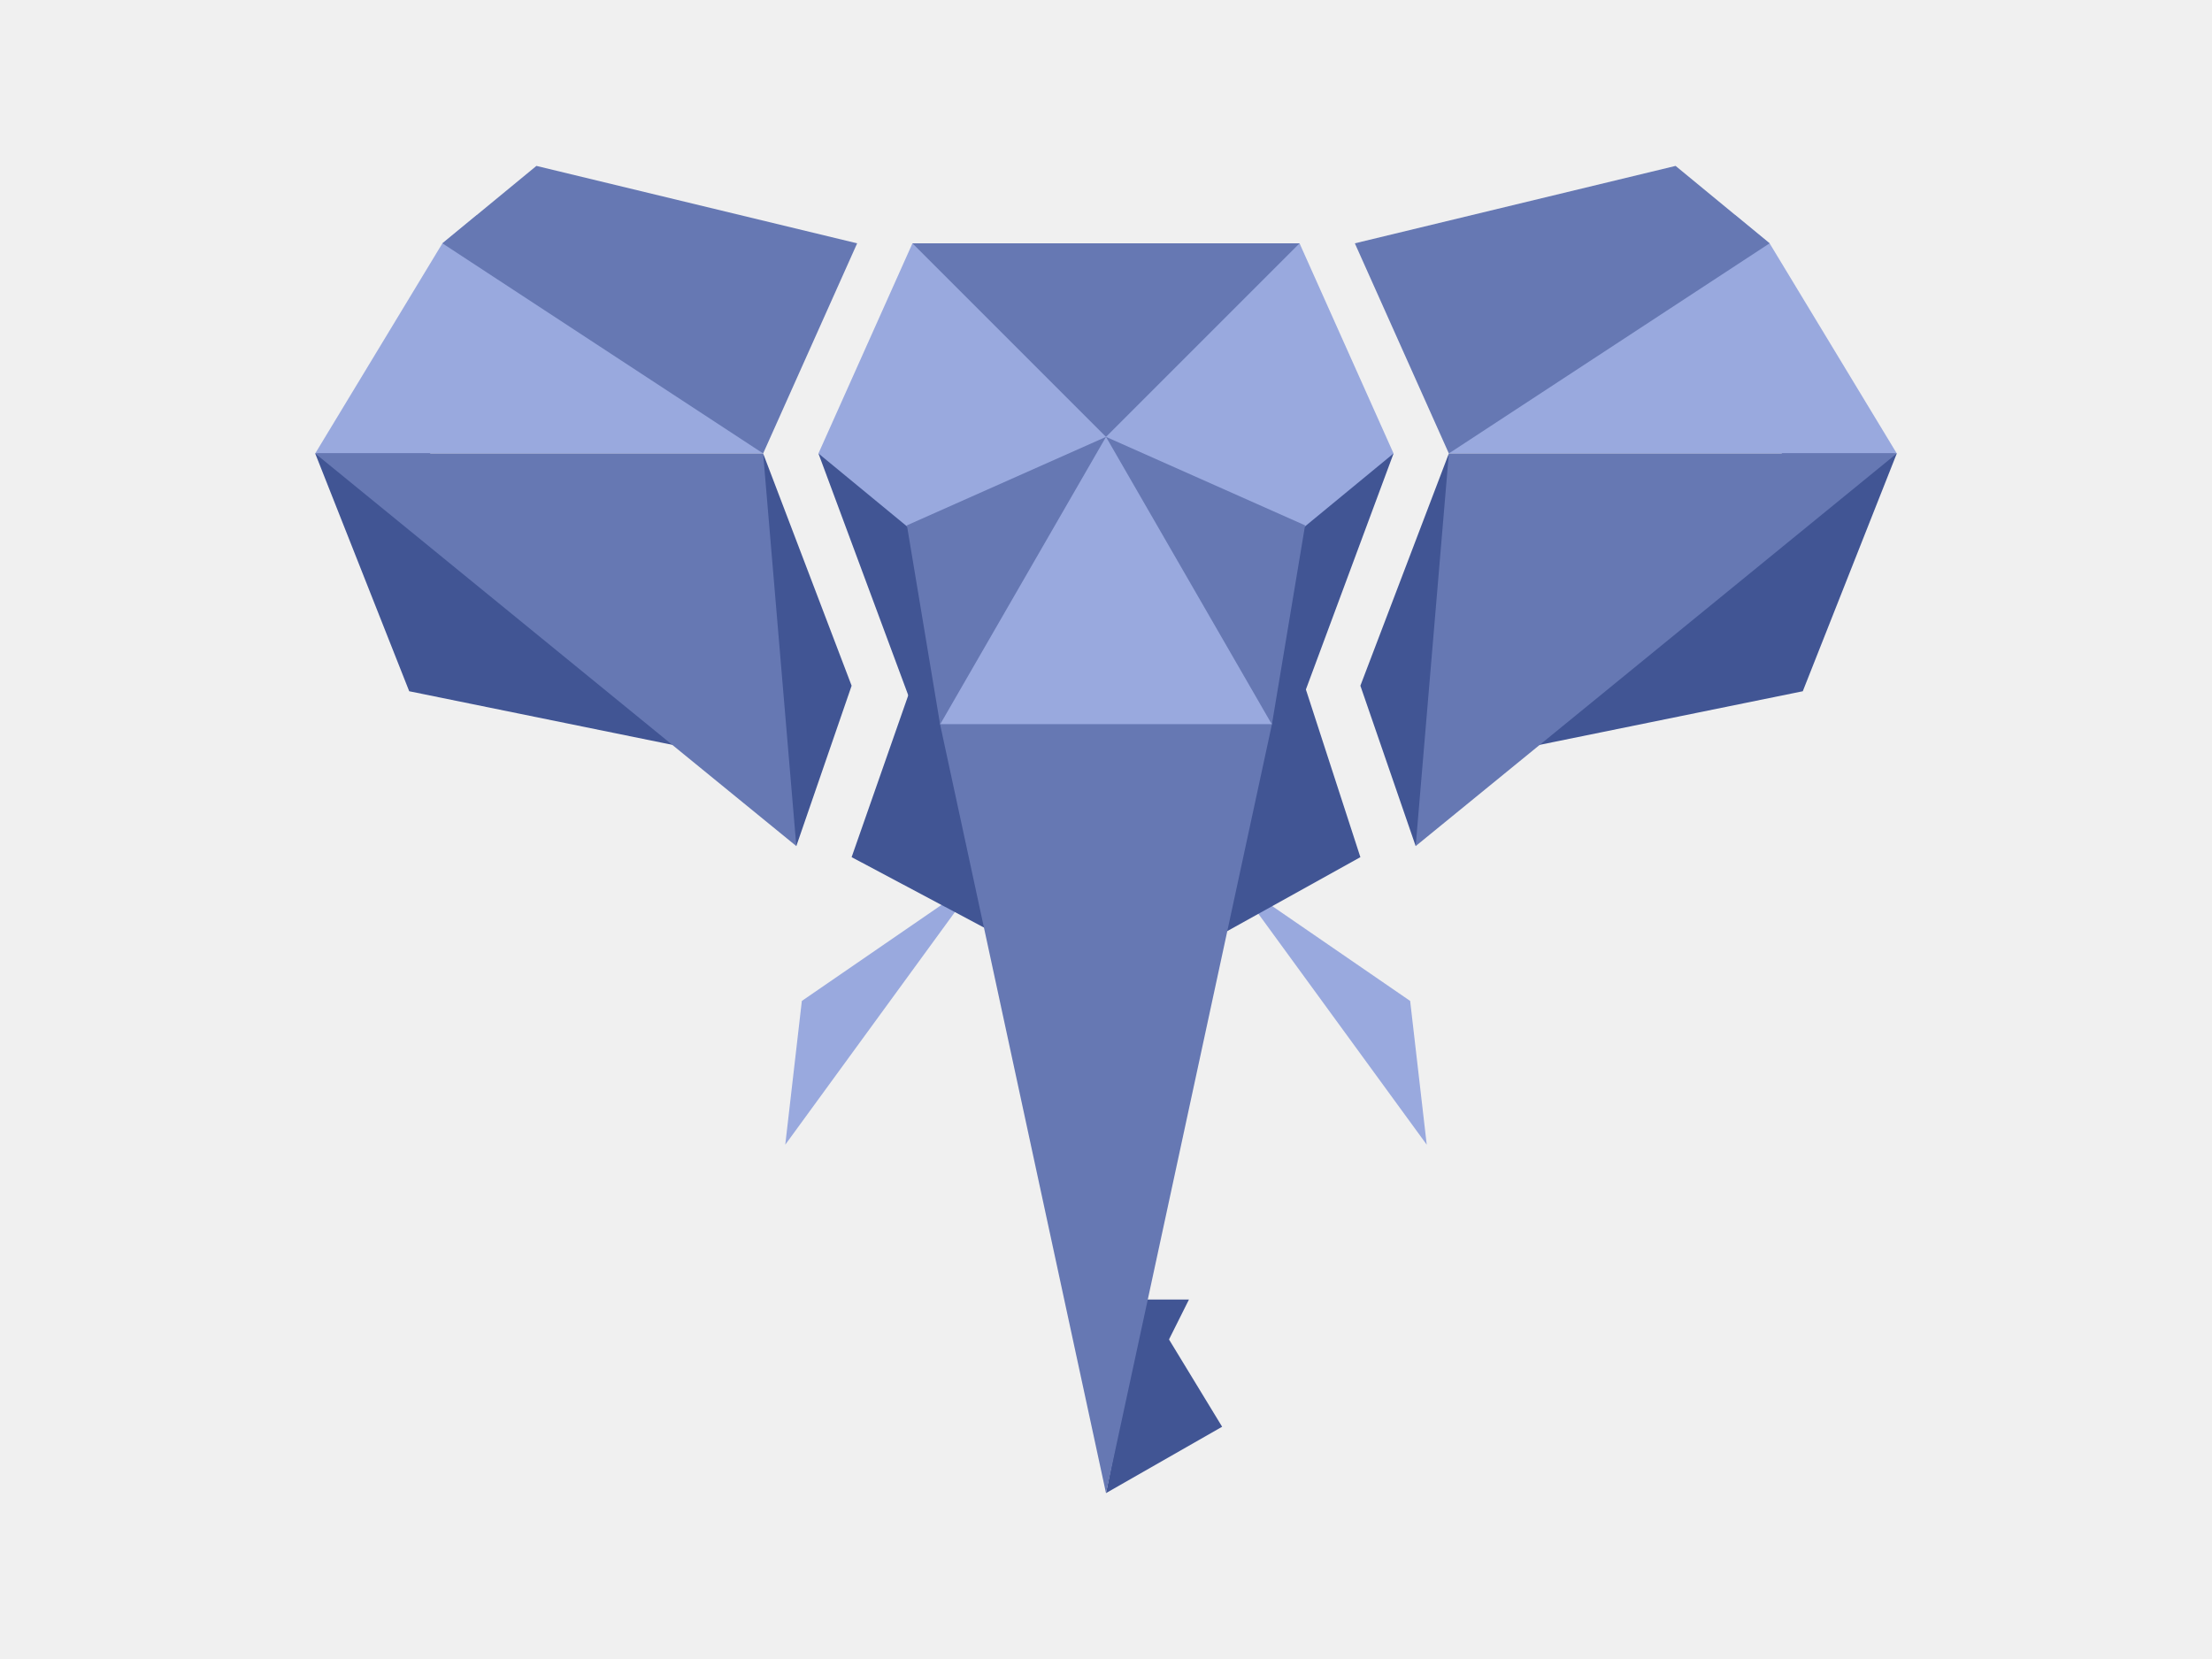
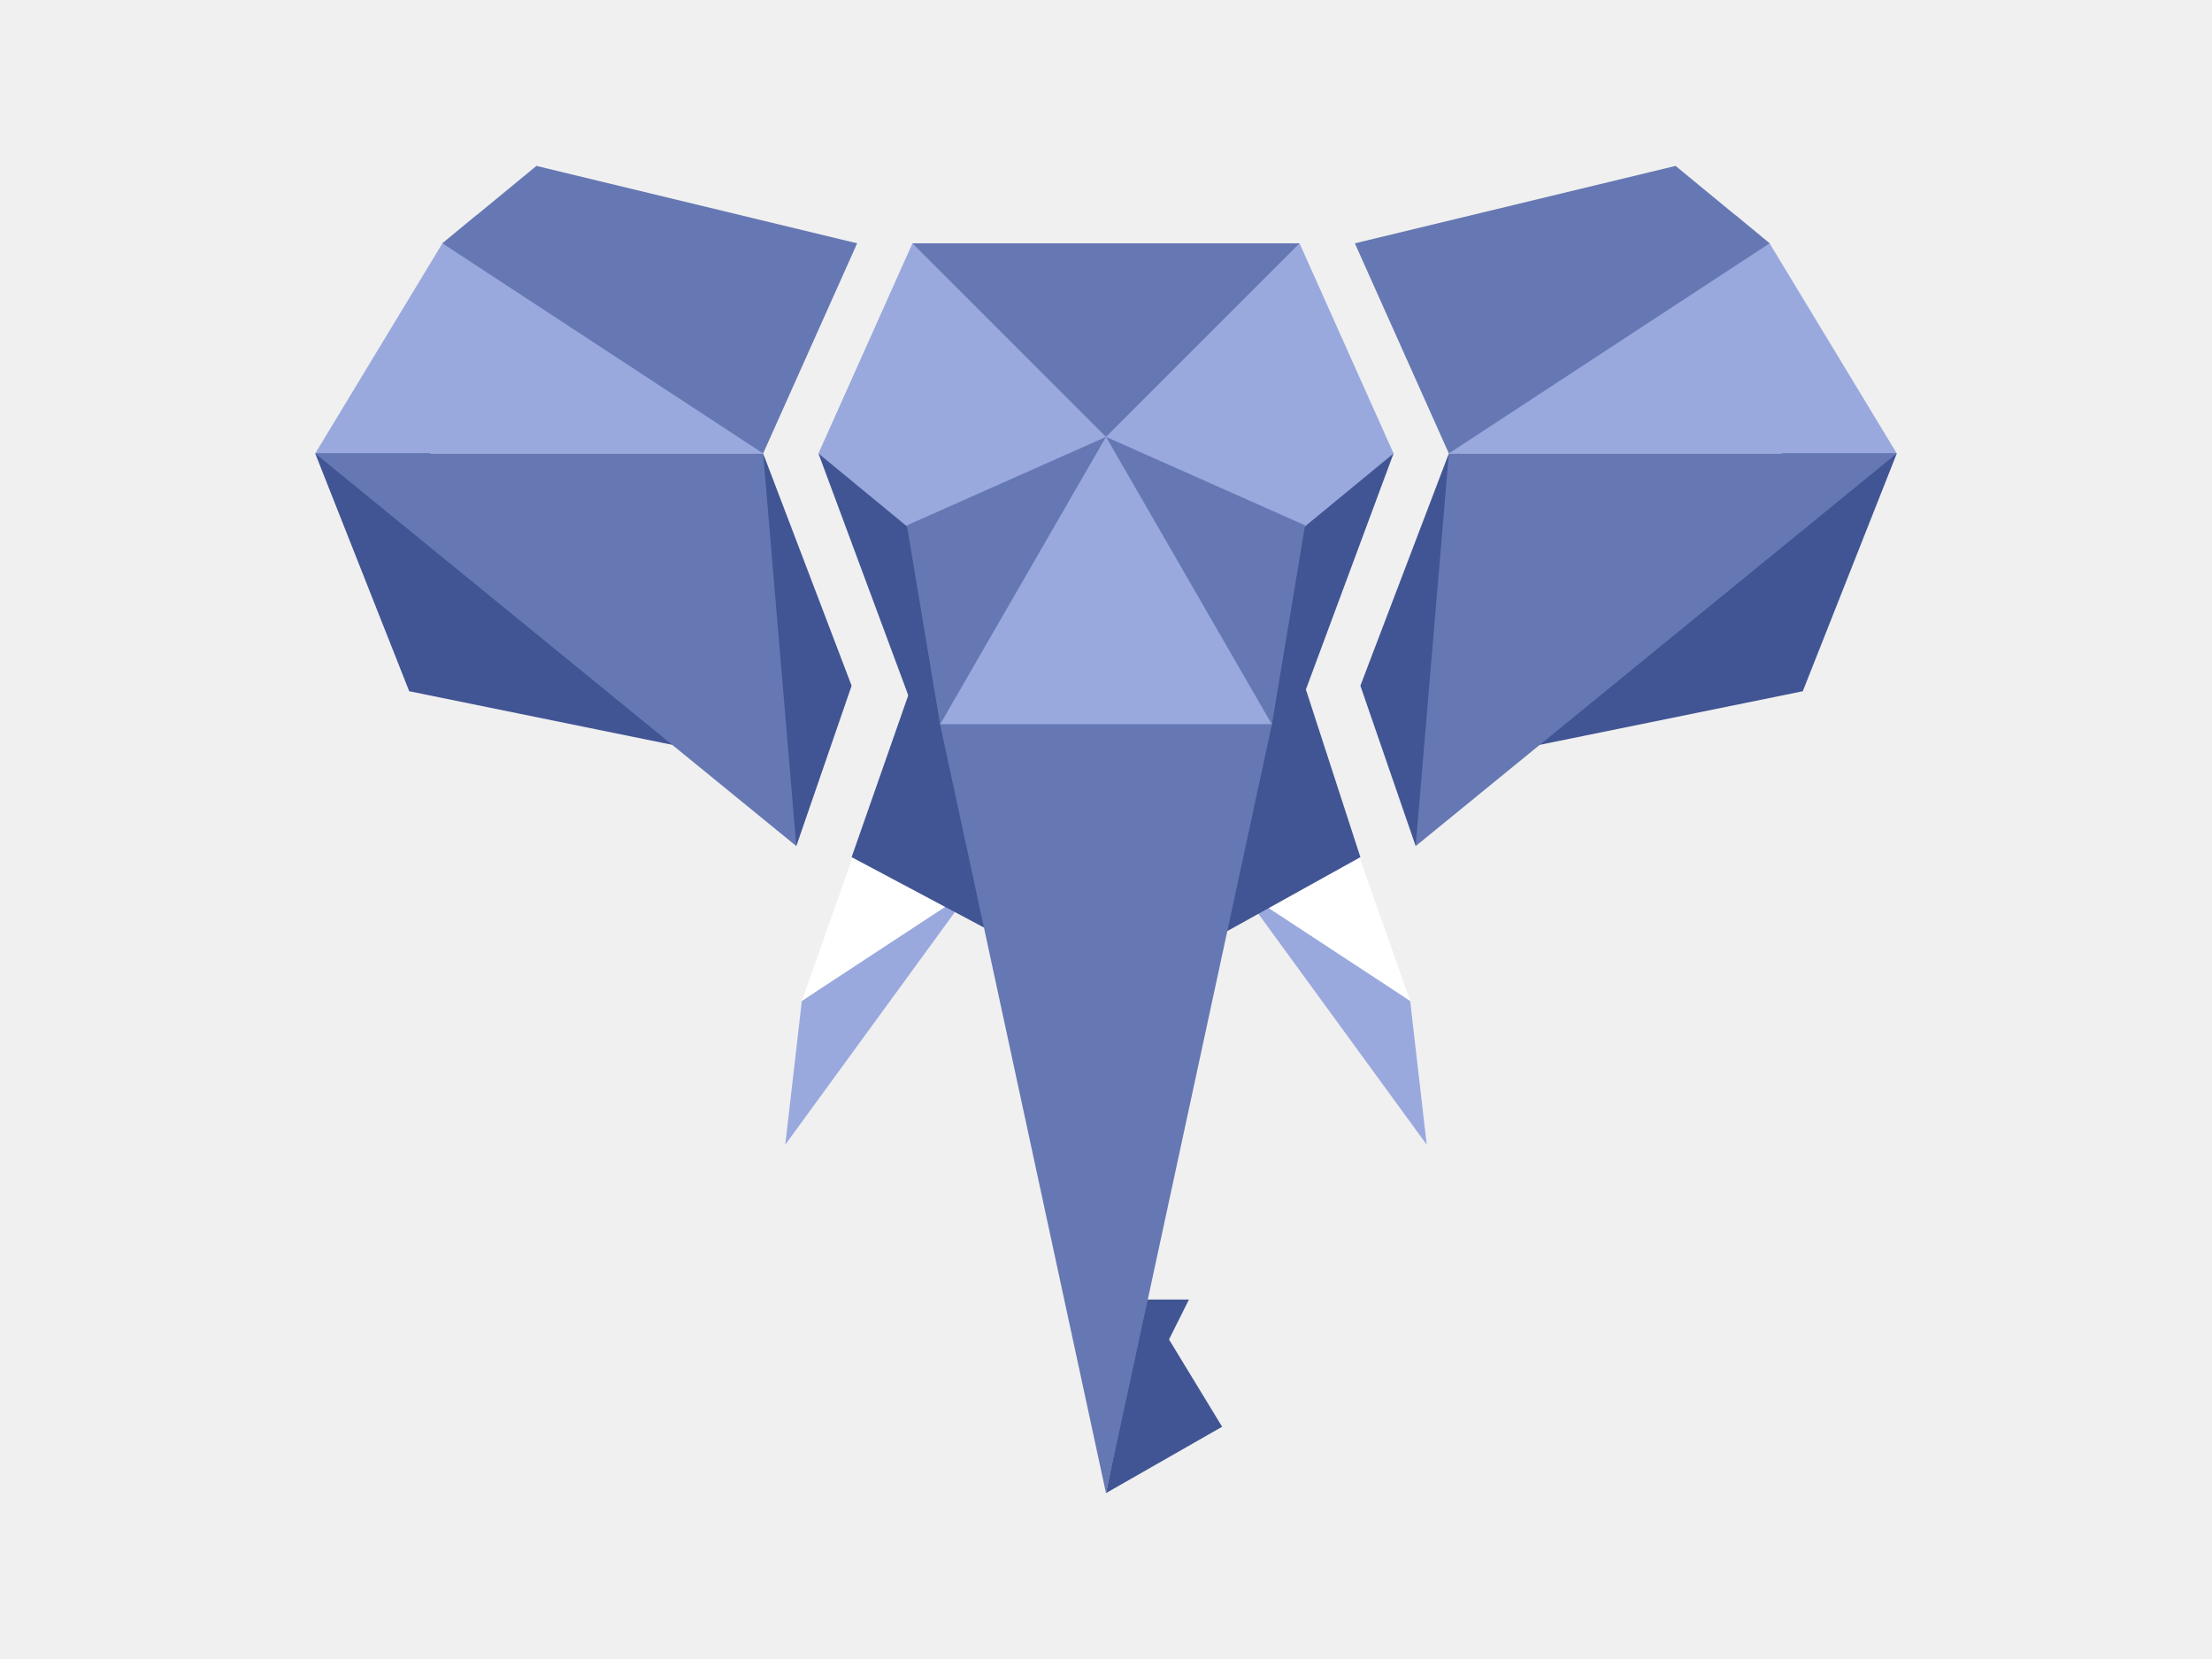
- <svg xmlns="http://www.w3.org/2000/svg" version="1.1" id="Layer_1" x="0px" y="0px" viewBox="0 0 400 300" style="enable-background:new 0 0 400 300;" xml:space="preserve">
-   <style type="text/css">
- 	.st0{fill:#415594;}
- 	.st1{fill:#99A9DE;}
- 	.st2{fill:#6678B3;}
- </style>
-   <g transform="translate(57 30)">
-     <polygon class="st0" points="150,205 164,228 143,240  " />
-     <polygon class="st0" points="143,235 158,205 143,205  " />
-     <polygon class="st0" points="91,52 195,52 143,192  " />
-     <polygon class="st1" points="120,129 85,177 88,151  " />
-     <polygon class="st1" points="166,129 201,177 198,151  " />
-     <polygon class="st0" points="111,85 176,85 189,125 144,150 97,125  " />
-     <polygon class="st1" points="113,52 173,52 173,101 113,101  " />
-     <polygon class="st1" points="108,14 178,14 195,52 178,66 108,66 91,52  " />
-     <polygon class="st2" points="108,14 136,14 178,14 143,49  " />
-     <polygon class="st2" points="179,65 173,101 143,49  " />
-     <polygon class="st2" points="107,65 113,101 143,49  " />
-     <polygon class="st2" points="113,101 173,101 143,240  " />
-     <polygon class="st0" points="0,52 18,49 71,106 17,95  " />
-     <polygon class="st0" points="97,94 87,123 74.5,93.5 81,52  " />
-     <polygon class="st1" points="29.2,8.9 23,14 0,52 81,52  " />
-     <polygon class="st2" points="87,123 0,52 81,52  " />
-     <polygon class="st2" points="98,14 81,52 23,14 40,0  " />
-     <g transform="matrix(-1 0 0 1 286 0)">
-       <polygon class="st0" points="0,52 18,49 71,106 17,95   " />
-       <polygon class="st0" points="97,94 87,123 74.5,93.5 81,52   " />
-       <polygon class="st1" points="29.2,8.9 23,14 0,52 81,52   " />
-       <polygon class="st2" points="87,123 0,52 81,52   " />
-       <polygon class="st2" points="98,14 81,52 23,14 40,0   " />
-     </g>
+ <svg xmlns="http://www.w3.org/2000/svg" width="400" height="300" style="background:#2c3963">
+   <g fill="none" fill-rule="evenodd">
+     <path fill="#415594" d="M207 235l14 23-21 12z" />
+     <path fill="#415594" d="M200 265l15-30h-15zM148 82h104l-52 140z" />
+     <path fill="#99A9DE" d="M177 159l-35 48 3-26z" />
+     <path fill="#FFF" d="M177 160l-32 21 12-34z" />
+     <path fill="#99A9DE" d="M223 159l35 48-3-26z" />
+     <path fill="#FFF" d="M223 160l32 21-12-34z" />
+     <path fill="#415594" d="M168 115h65l13 40-45 25-47-25z" />
+     <path fill="#99A9DE" d="M170 82h60v49h-60z" />
+     <path fill="#99A9DE" d="M165 44h70l17 38-17 14h-70l-17-14z" />
+     <path fill="#6678B3" d="M165 44h70l-35 35zM236 95l-6 36-30-52zM164 95l6 36 30-52zM170 131h60l-30 139z" />
+     <path fill="#415594" d="M57 82l18-3 53 57-54-11zM154 124l-10 29-12.494-29.507L138 82z" />
+     <path fill="#99A9DE" d="M86.159 38.898L80.002 44 57 82h81z" />
+     <path fill="#6678B3" d="M144 153L57 82h81zM155 44l-17 38-58-38 17-14z" />
+     <path fill="#415594" d="M343 82l-18-3-53 57 54-11zM246 124l10 29 12.494-29.507L262 82z" />
+     <path fill="#99A9DE" d="M313.841 38.898L319.998 44 343 82h-81z" />
+     <path fill="#6678B3" d="M256 153l87-71h-81zM245 44l17 38 58-38-17-14z" />
  </g>
</svg>
